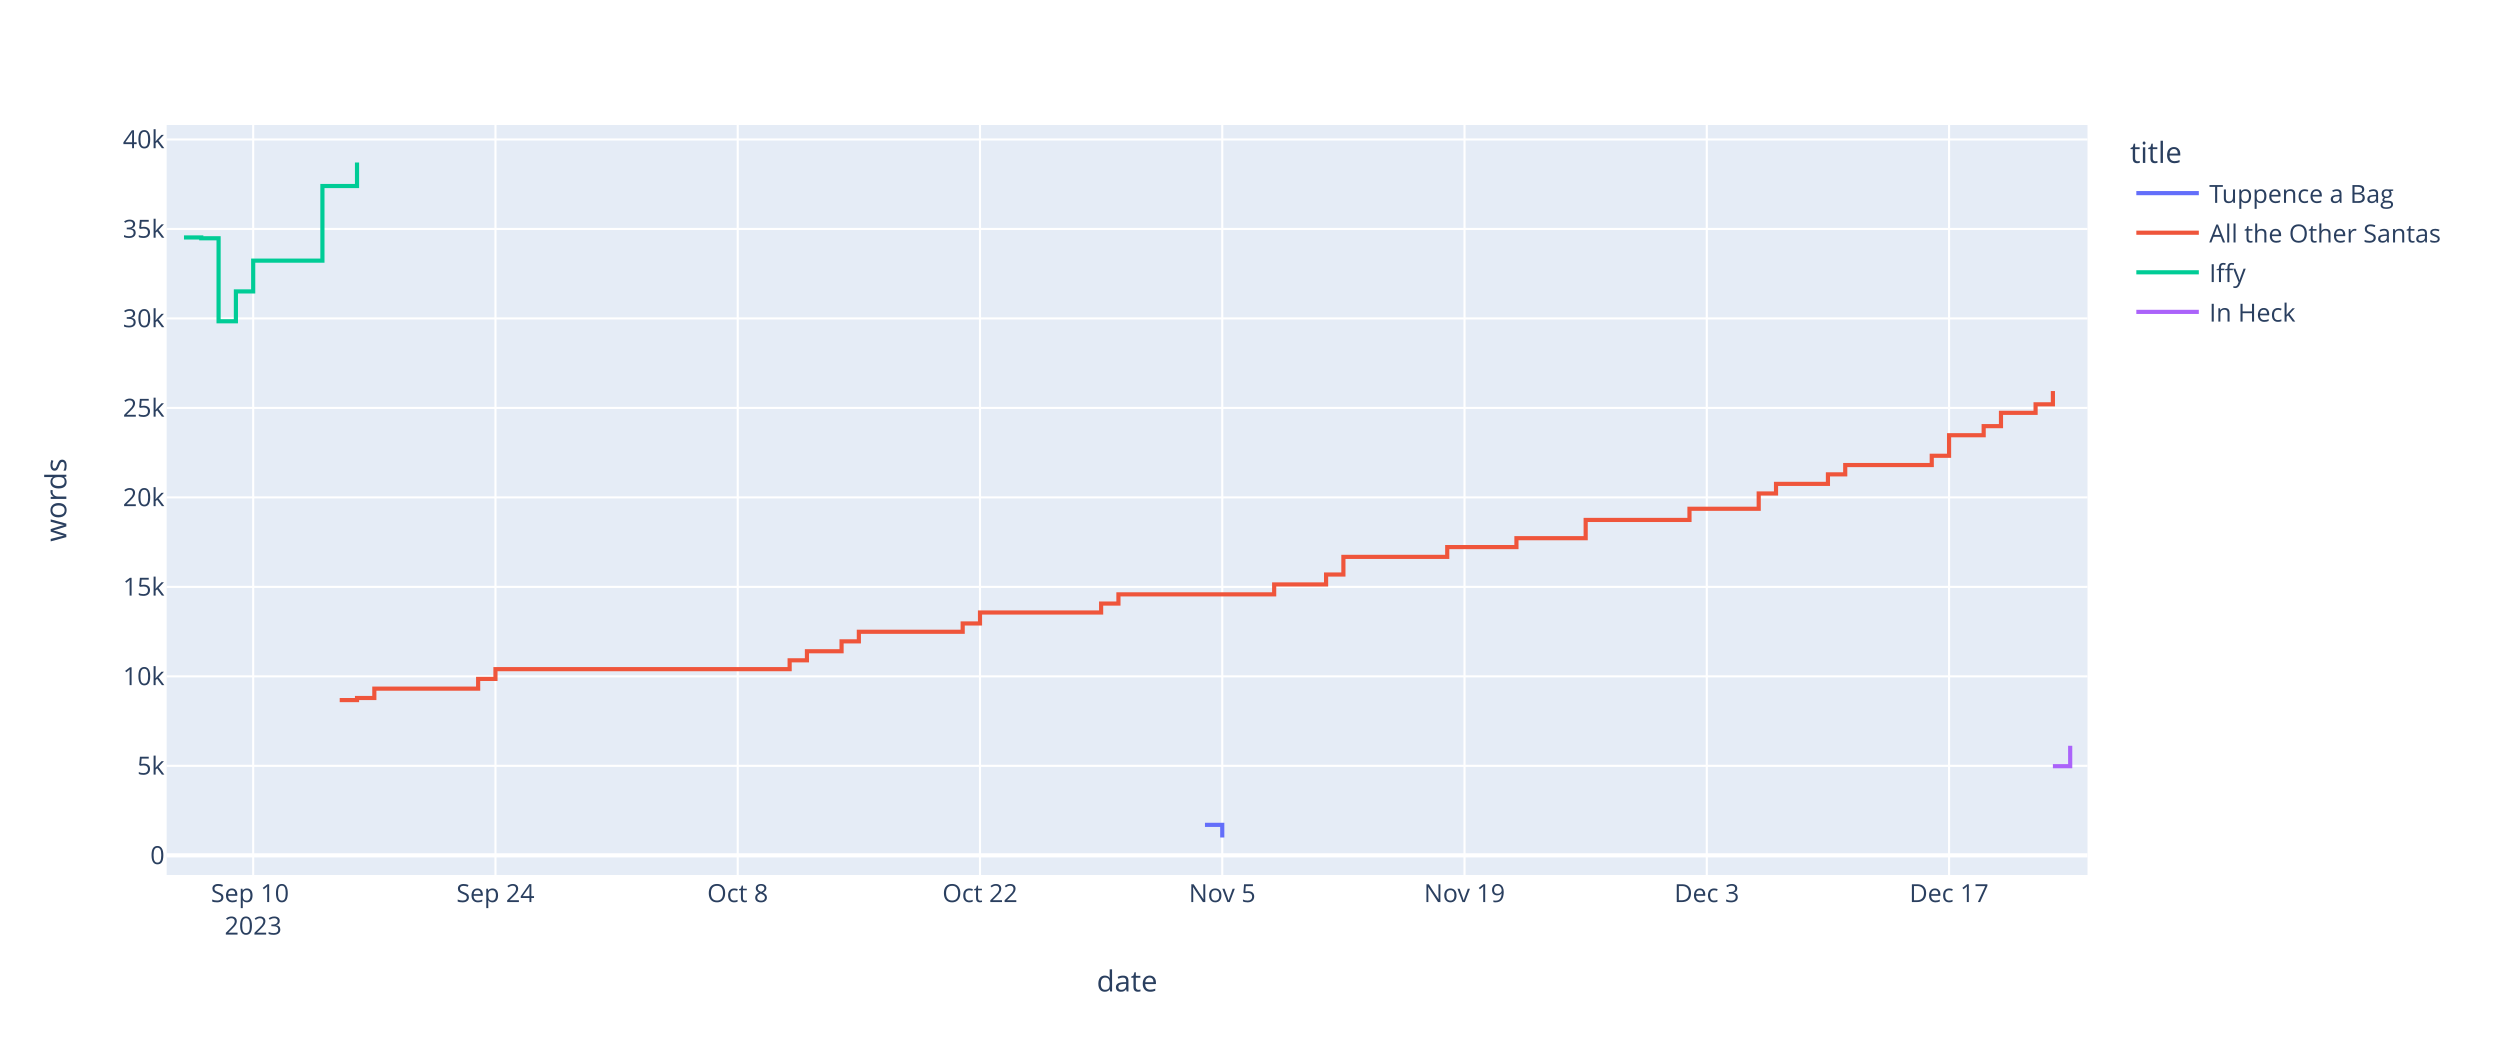
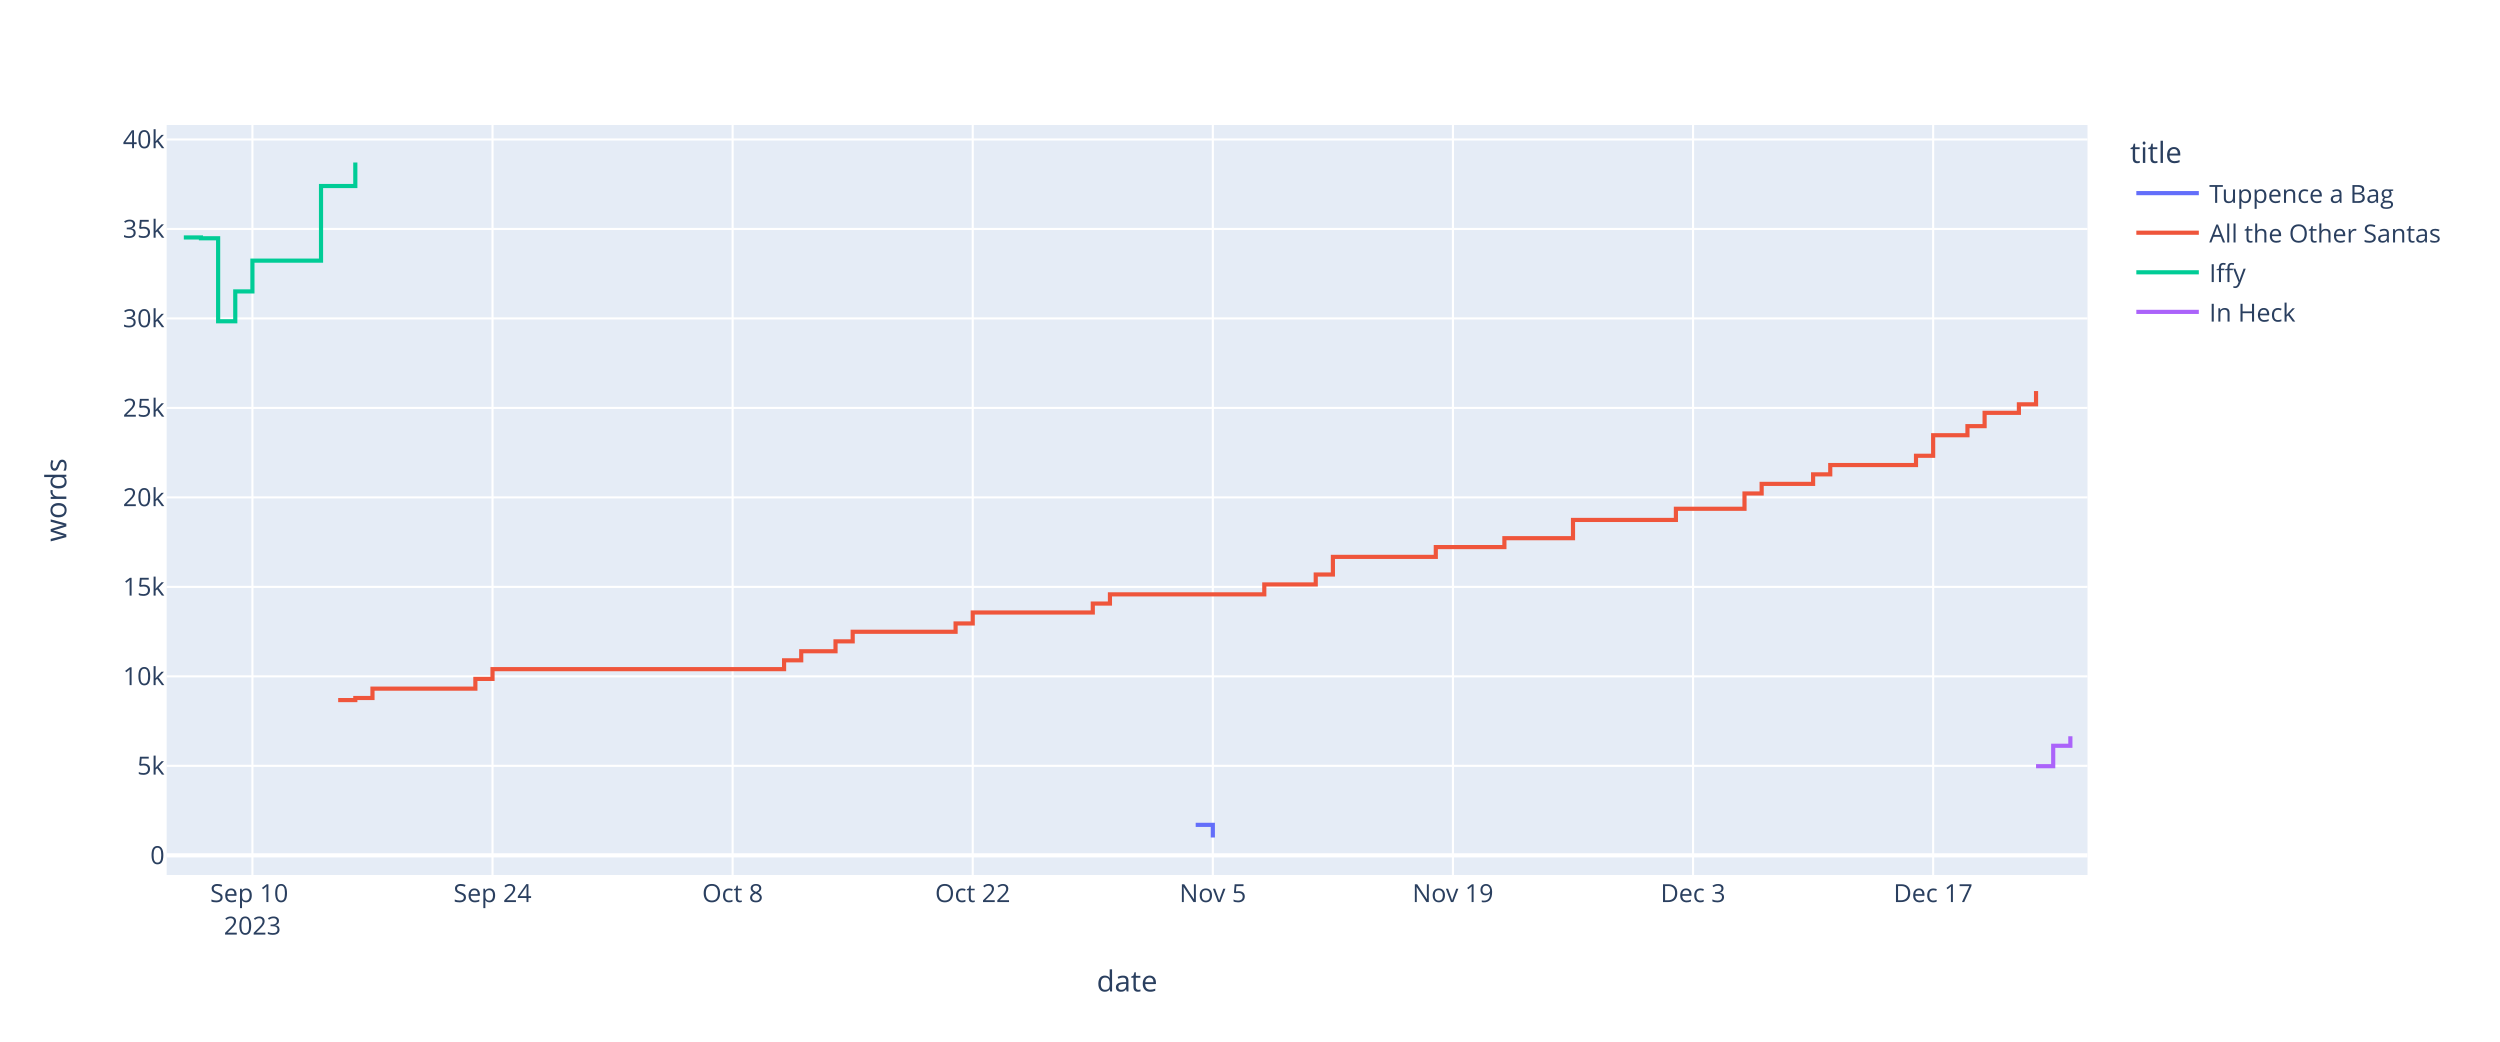
<svg xmlns="http://www.w3.org/2000/svg" class="main-svg" width="1200" height="500" style="" viewBox="0 0 1200 500">
  <rect x="0" y="0" width="1200" height="500" style="fill: rgb(255, 255, 255); fill-opacity: 1;" />
-   <defs id="defs-ee67ad">
+   <defs id="defs-24fe1c">
    <g class="clips">
-       <clipPath id="clipee67adxyplot" class="plotclip">
+       <clipPath id="clip24fe1cxyplot" class="plotclip">
        <rect width="922" height="360" />
      </clipPath>
-       <clipPath class="axesclip" id="clipee67adx">
+       <clipPath class="axesclip" id="clip24fe1cx">
        <rect x="80" y="0" width="922" height="500" />
      </clipPath>
-       <clipPath class="axesclip" id="clipee67ady">
+       <clipPath class="axesclip" id="clip24fe1cy">
        <rect x="0" y="60" width="1200" height="360" />
      </clipPath>
-       <clipPath class="axesclip" id="clipee67adxy">
+       <clipPath class="axesclip" id="clip24fe1cxy">
        <rect x="80" y="60" width="922" height="360" />
      </clipPath>
    </g>
    <g class="gradients" />
    <g class="patterns" />
  </defs>
  <g class="bglayer">
    <rect class="bg" x="80" y="60" width="922" height="360" style="fill: rgb(229, 236, 246); fill-opacity: 1; stroke-width: 0;" />
  </g>
  <g class="layer-below">
    <g class="imagelayer" />
    <g class="shapelayer" />
  </g>
  <g class="cartesianlayer">
    <g class="subplot xy">
      <g class="layer-subplot">
        <g class="shapelayer" />
        <g class="imagelayer" />
      </g>
      <g class="minor-gridlayer">
        <g class="x" />
        <g class="y" />
      </g>
      <g class="gridlayer">
        <g class="x">
-           <path class="xgrid crisp" transform="translate(121.53,0)" d="M0,60v360" style="stroke: rgb(255, 255, 255); stroke-opacity: 1; stroke-width: 1px;" />
-           <path class="xgrid crisp" transform="translate(237.82,0)" d="M0,60v360" style="stroke: rgb(255, 255, 255); stroke-opacity: 1; stroke-width: 1px;" />
-           <path class="xgrid crisp" transform="translate(354.11,0)" d="M0,60v360" style="stroke: rgb(255, 255, 255); stroke-opacity: 1; stroke-width: 1px;" />
-           <path class="xgrid crisp" transform="translate(470.4,0)" d="M0,60v360" style="stroke: rgb(255, 255, 255); stroke-opacity: 1; stroke-width: 1px;" />
-           <path class="xgrid crisp" transform="translate(586.68,0)" d="M0,60v360" style="stroke: rgb(255, 255, 255); stroke-opacity: 1; stroke-width: 1px;" />
-           <path class="xgrid crisp" transform="translate(702.97,0)" d="M0,60v360" style="stroke: rgb(255, 255, 255); stroke-opacity: 1; stroke-width: 1px;" />
-           <path class="xgrid crisp" transform="translate(819.26,0)" d="M0,60v360" style="stroke: rgb(255, 255, 255); stroke-opacity: 1; stroke-width: 1px;" />
-           <path class="xgrid crisp" transform="translate(935.55,0)" d="M0,60v360" style="stroke: rgb(255, 255, 255); stroke-opacity: 1; stroke-width: 1px;" />
+           <path class="xgrid crisp" transform="translate(121.16,0)" d="M0,60v360" style="stroke: rgb(255, 255, 255); stroke-opacity: 1; stroke-width: 1px;" />
+           <path class="xgrid crisp" transform="translate(236.41,0)" d="M0,60v360" style="stroke: rgb(255, 255, 255); stroke-opacity: 1; stroke-width: 1px;" />
+           <path class="xgrid crisp" transform="translate(351.66,0)" d="M0,60v360" style="stroke: rgb(255, 255, 255); stroke-opacity: 1; stroke-width: 1px;" />
+           <path class="xgrid crisp" transform="translate(466.91,0)" d="M0,60v360" style="stroke: rgb(255, 255, 255); stroke-opacity: 1; stroke-width: 1px;" />
+           <path class="xgrid crisp" transform="translate(582.16,0)" d="M0,60v360" style="stroke: rgb(255, 255, 255); stroke-opacity: 1; stroke-width: 1px;" />
+           <path class="xgrid crisp" transform="translate(697.41,0)" d="M0,60v360" style="stroke: rgb(255, 255, 255); stroke-opacity: 1; stroke-width: 1px;" />
+           <path class="xgrid crisp" transform="translate(812.66,0)" d="M0,60v360" style="stroke: rgb(255, 255, 255); stroke-opacity: 1; stroke-width: 1px;" />
+           <path class="xgrid crisp" transform="translate(927.91,0)" d="M0,60v360" style="stroke: rgb(255, 255, 255); stroke-opacity: 1; stroke-width: 1px;" />
        </g>
        <g class="y">
          <path class="ygrid crisp" transform="translate(0,367.6)" d="M80,0h922" style="stroke: rgb(255, 255, 255); stroke-opacity: 1; stroke-width: 1px;" />
          <path class="ygrid crisp" transform="translate(0,324.65)" d="M80,0h922" style="stroke: rgb(255, 255, 255); stroke-opacity: 1; stroke-width: 1px;" />
          <path class="ygrid crisp" transform="translate(0,281.7)" d="M80,0h922" style="stroke: rgb(255, 255, 255); stroke-opacity: 1; stroke-width: 1px;" />
          <path class="ygrid crisp" transform="translate(0,238.75)" d="M80,0h922" style="stroke: rgb(255, 255, 255); stroke-opacity: 1; stroke-width: 1px;" />
          <path class="ygrid crisp" transform="translate(0,195.8)" d="M80,0h922" style="stroke: rgb(255, 255, 255); stroke-opacity: 1; stroke-width: 1px;" />
          <path class="ygrid crisp" transform="translate(0,152.85)" d="M80,0h922" style="stroke: rgb(255, 255, 255); stroke-opacity: 1; stroke-width: 1px;" />
          <path class="ygrid crisp" transform="translate(0,109.9)" d="M80,0h922" style="stroke: rgb(255, 255, 255); stroke-opacity: 1; stroke-width: 1px;" />
          <path class="ygrid crisp" transform="translate(0,66.94)" d="M80,0h922" style="stroke: rgb(255, 255, 255); stroke-opacity: 1; stroke-width: 1px;" />
        </g>
      </g>
      <g class="zerolinelayer">
        <path class="yzl zl crisp" transform="translate(0,410.56)" d="M80,0h922" style="stroke: rgb(255, 255, 255); stroke-opacity: 1; stroke-width: 2px;" />
      </g>
      <path class="xlines-below" />
      <path class="ylines-below" />
      <g class="overlines-below" />
      <g class="xaxislayer-below" />
      <g class="yaxislayer-below" />
      <g class="overaxes-below" />
-       <g class="plot" transform="translate(80,60)" clip-path="url(#clipee67adxyplot)">
+       <g class="plot" transform="translate(80,60)" clip-path="url(#clip24fe1cxyplot)">
        <g class="scatterlayer mlayer">
-           <g class="trace scatter trace7e5cbb" style="stroke-miterlimit: 2; opacity: 1;">
-             <g class="fills" />
-             <g class="errorbars" />
-             <g class="lines">
-               <path class="js-line" d="M506.68,342V335.93H498.38" style="vector-effect: non-scaling-stroke; fill: none; stroke: rgb(99, 110, 250); stroke-opacity: 1; stroke-width: 2px; opacity: 1;" />
-             </g>
-             <g class="points" />
-             <g class="text" />
-           </g>
-           <g class="trace scatter trace590932" style="stroke-miterlimit: 2; opacity: 1;">
-             <g class="fills" />
-             <g class="errorbars" />
-             <g class="lines">
-               <path class="js-line" d="M905.39,127.7V134.07H897.08V138.16H880.47V144.55H872.16V148.91H855.55V158.77H847.24V163.22H805.71V167.69H797.41V172.26H772.49V176.87H764.18V184.21H730.95V189.57H681.12V198.33H647.89V202.6H614.67V207.3H564.83V215.77H556.52V220.53H531.6V225.29H456.85V229.71H448.54V234H390.4V239.26H382.09V243.25H332.25V247.85H323.95V252.6H307.33V256.95H299.03V261.19H157.82V265.88H149.51V270.55H99.68V275.04H91.37V276.04H83.06" style="vector-effect: non-scaling-stroke; fill: none; stroke: rgb(239, 85, 59); stroke-opacity: 1; stroke-width: 2px; opacity: 1;" />
-             </g>
-             <g class="points" />
-             <g class="text" />
-           </g>
-           <g class="trace scatter trace0e3bf7" style="stroke-miterlimit: 2; opacity: 1;">
-             <g class="fills" />
-             <g class="errorbars" />
-             <g class="lines">
-               <path class="js-line" d="M91.37,18V29.29H74.76V65.11H41.53V79.88H33.23V94.21H24.92V54.37H16.61V53.98H8.31" style="vector-effect: non-scaling-stroke; fill: none; stroke: rgb(0, 204, 150); stroke-opacity: 1; stroke-width: 2px; opacity: 1;" />
-             </g>
-             <g class="points" />
-             <g class="text" />
-           </g>
-           <g class="trace scatter trace5ee342" style="stroke-miterlimit: 2; opacity: 1;">
-             <g class="fills" />
-             <g class="errorbars" />
-             <g class="lines">
-               <path class="js-line" d="M913.69,297.97V307.77H905.39" style="vector-effect: non-scaling-stroke; fill: none; stroke: rgb(171, 99, 250); stroke-opacity: 1; stroke-width: 2px; opacity: 1;" />
+           <g class="trace scatter trace03e203" style="stroke-miterlimit: 2; opacity: 1;">
+             <g class="fills" />
+             <g class="errorbars" />
+             <g class="lines">
+               <path class="js-line" d="M502.16,342V335.93H493.93" style="vector-effect: non-scaling-stroke; fill: none; stroke: rgb(99, 110, 250); stroke-opacity: 1; stroke-width: 2px; opacity: 1;" />
+             </g>
+             <g class="points" />
+             <g class="text" />
+           </g>
+           <g class="trace scatter traceb4160e" style="stroke-miterlimit: 2; opacity: 1;">
+             <g class="fills" />
+             <g class="errorbars" />
+             <g class="lines">
+               <path class="js-line" d="M897.3,127.7V134.07H889.07V138.16H872.61V144.55H864.38V148.91H847.91V158.77H839.68V163.22H798.52V167.69H790.29V172.26H765.59V176.87H757.36V184.21H724.43V189.57H675.04V198.33H642.11V202.6H609.18V207.3H559.79V215.77H551.55V220.53H526.86V225.29H452.77V229.71H444.54V234H386.91V239.26H378.68V243.25H329.29V247.85H321.05V252.6H304.59V256.95H296.36V261.19H156.41V265.88H148.18V270.55H98.79V275.04H90.55V276.04H82.32" style="vector-effect: non-scaling-stroke; fill: none; stroke: rgb(239, 85, 59); stroke-opacity: 1; stroke-width: 2px; opacity: 1;" />
+             </g>
+             <g class="points" />
+             <g class="text" />
+           </g>
+           <g class="trace scatter traceb6c855" style="stroke-miterlimit: 2; opacity: 1;">
+             <g class="fills" />
+             <g class="errorbars" />
+             <g class="lines">
+               <path class="js-line" d="M90.55,18V29.29H74.09V65.11H41.16V79.88H32.93V94.21H24.7V54.37H16.46V53.98H8.23" style="vector-effect: non-scaling-stroke; fill: none; stroke: rgb(0, 204, 150); stroke-opacity: 1; stroke-width: 2px; opacity: 1;" />
+             </g>
+             <g class="points" />
+             <g class="text" />
+           </g>
+           <g class="trace scatter trace86e91e" style="stroke-miterlimit: 2; opacity: 1;">
+             <g class="fills" />
+             <g class="errorbars" />
+             <g class="lines">
+               <path class="js-line" d="M913.77,293.4V297.97H905.54V307.77H897.3" style="vector-effect: non-scaling-stroke; fill: none; stroke: rgb(171, 99, 250); stroke-opacity: 1; stroke-width: 2px; opacity: 1;" />
            </g>
            <g class="points" />
            <g class="text" />
          </g>
        </g>
      </g>
      <g class="overplot" />
      <path class="xlines-above crisp" d="M0,0" style="fill: none;" />
      <path class="ylines-above crisp" d="M0,0" style="fill: none;" />
      <g class="overlines-above" />
      <g class="xaxislayer-above">
        <g class="xtick">
-           <text text-anchor="middle" x="0" y="433" transform="translate(121.53,0)" style="font-family: 'Open Sans', verdana, arial, sans-serif; font-size: 12px; fill: rgb(42, 63, 95); fill-opacity: 1; white-space: pre; opacity: 1;">
+           <text text-anchor="middle" x="0" y="433" transform="translate(121.16,0)" style="font-family: 'Open Sans', verdana, arial, sans-serif; font-size: 12px; fill: rgb(42, 63, 95); fill-opacity: 1; white-space: pre; opacity: 1;">
            <tspan class="line" dy="0em" x="0" y="433">Sep 10</tspan>
            <tspan class="line" dy="1.3em" x="0" y="433">2023</tspan>
          </text>
        </g>
        <g class="xtick">
-           <text text-anchor="middle" x="0" y="433" style="font-family: 'Open Sans', verdana, arial, sans-serif; font-size: 12px; fill: rgb(42, 63, 95); fill-opacity: 1; white-space: pre; opacity: 1;" transform="translate(237.82,0)">Sep 24</text>
-         </g>
-         <g class="xtick">
-           <text text-anchor="middle" x="0" y="433" style="font-family: 'Open Sans', verdana, arial, sans-serif; font-size: 12px; fill: rgb(42, 63, 95); fill-opacity: 1; white-space: pre; opacity: 1;" transform="translate(354.11,0)">Oct 8</text>
-         </g>
-         <g class="xtick">
-           <text text-anchor="middle" x="0" y="433" style="font-family: 'Open Sans', verdana, arial, sans-serif; font-size: 12px; fill: rgb(42, 63, 95); fill-opacity: 1; white-space: pre; opacity: 1;" transform="translate(470.4,0)">Oct 22</text>
-         </g>
-         <g class="xtick">
-           <text text-anchor="middle" x="0" y="433" style="font-family: 'Open Sans', verdana, arial, sans-serif; font-size: 12px; fill: rgb(42, 63, 95); fill-opacity: 1; white-space: pre; opacity: 1;" transform="translate(586.68,0)">Nov 5</text>
-         </g>
-         <g class="xtick">
-           <text text-anchor="middle" x="0" y="433" style="font-family: 'Open Sans', verdana, arial, sans-serif; font-size: 12px; fill: rgb(42, 63, 95); fill-opacity: 1; white-space: pre; opacity: 1;" transform="translate(702.97,0)">Nov 19</text>
-         </g>
-         <g class="xtick">
-           <text text-anchor="middle" x="0" y="433" style="font-family: 'Open Sans', verdana, arial, sans-serif; font-size: 12px; fill: rgb(42, 63, 95); fill-opacity: 1; white-space: pre; opacity: 1;" transform="translate(819.26,0)">Dec 3</text>
-         </g>
-         <g class="xtick">
-           <text text-anchor="middle" x="0" y="433" style="font-family: 'Open Sans', verdana, arial, sans-serif; font-size: 12px; fill: rgb(42, 63, 95); fill-opacity: 1; white-space: pre; opacity: 1;" transform="translate(935.55,0)">Dec 17</text>
+           <text text-anchor="middle" x="0" y="433" style="font-family: 'Open Sans', verdana, arial, sans-serif; font-size: 12px; fill: rgb(42, 63, 95); fill-opacity: 1; white-space: pre; opacity: 1;" transform="translate(236.41,0)">Sep 24</text>
+         </g>
+         <g class="xtick">
+           <text text-anchor="middle" x="0" y="433" style="font-family: 'Open Sans', verdana, arial, sans-serif; font-size: 12px; fill: rgb(42, 63, 95); fill-opacity: 1; white-space: pre; opacity: 1;" transform="translate(351.66,0)">Oct 8</text>
+         </g>
+         <g class="xtick">
+           <text text-anchor="middle" x="0" y="433" style="font-family: 'Open Sans', verdana, arial, sans-serif; font-size: 12px; fill: rgb(42, 63, 95); fill-opacity: 1; white-space: pre; opacity: 1;" transform="translate(466.91,0)">Oct 22</text>
+         </g>
+         <g class="xtick">
+           <text text-anchor="middle" x="0" y="433" style="font-family: 'Open Sans', verdana, arial, sans-serif; font-size: 12px; fill: rgb(42, 63, 95); fill-opacity: 1; white-space: pre; opacity: 1;" transform="translate(582.16,0)">Nov 5</text>
+         </g>
+         <g class="xtick">
+           <text text-anchor="middle" x="0" y="433" style="font-family: 'Open Sans', verdana, arial, sans-serif; font-size: 12px; fill: rgb(42, 63, 95); fill-opacity: 1; white-space: pre; opacity: 1;" transform="translate(697.41,0)">Nov 19</text>
+         </g>
+         <g class="xtick">
+           <text text-anchor="middle" x="0" y="433" style="font-family: 'Open Sans', verdana, arial, sans-serif; font-size: 12px; fill: rgb(42, 63, 95); fill-opacity: 1; white-space: pre; opacity: 1;" transform="translate(812.66,0)">Dec 3</text>
+         </g>
+         <g class="xtick">
+           <text text-anchor="middle" x="0" y="433" style="font-family: 'Open Sans', verdana, arial, sans-serif; font-size: 12px; fill: rgb(42, 63, 95); fill-opacity: 1; white-space: pre; opacity: 1;" transform="translate(927.91,0)">Dec 17</text>
        </g>
      </g>
      <g class="yaxislayer-above">
        <g class="ytick">
          <text text-anchor="end" x="79" y="4.2" transform="translate(0,410.56)" style="font-family: 'Open Sans', verdana, arial, sans-serif; font-size: 12px; fill: rgb(42, 63, 95); fill-opacity: 1; white-space: pre; opacity: 1;">0</text>
        </g>
        <g class="ytick">
          <text text-anchor="end" x="79" y="4.2" style="font-family: 'Open Sans', verdana, arial, sans-serif; font-size: 12px; fill: rgb(42, 63, 95); fill-opacity: 1; white-space: pre; opacity: 1;" transform="translate(0,367.6)">5k</text>
        </g>
        <g class="ytick">
          <text text-anchor="end" x="79" y="4.2" style="font-family: 'Open Sans', verdana, arial, sans-serif; font-size: 12px; fill: rgb(42, 63, 95); fill-opacity: 1; white-space: pre; opacity: 1;" transform="translate(0,324.65)">10k</text>
        </g>
        <g class="ytick">
          <text text-anchor="end" x="79" y="4.2" style="font-family: 'Open Sans', verdana, arial, sans-serif; font-size: 12px; fill: rgb(42, 63, 95); fill-opacity: 1; white-space: pre; opacity: 1;" transform="translate(0,281.7)">15k</text>
        </g>
        <g class="ytick">
          <text text-anchor="end" x="79" y="4.2" style="font-family: 'Open Sans', verdana, arial, sans-serif; font-size: 12px; fill: rgb(42, 63, 95); fill-opacity: 1; white-space: pre; opacity: 1;" transform="translate(0,238.75)">20k</text>
        </g>
        <g class="ytick">
          <text text-anchor="end" x="79" y="4.2" style="font-family: 'Open Sans', verdana, arial, sans-serif; font-size: 12px; fill: rgb(42, 63, 95); fill-opacity: 1; white-space: pre; opacity: 1;" transform="translate(0,195.8)">25k</text>
        </g>
        <g class="ytick">
          <text text-anchor="end" x="79" y="4.2" style="font-family: 'Open Sans', verdana, arial, sans-serif; font-size: 12px; fill: rgb(42, 63, 95); fill-opacity: 1; white-space: pre; opacity: 1;" transform="translate(0,152.85)">30k</text>
        </g>
        <g class="ytick">
          <text text-anchor="end" x="79" y="4.2" style="font-family: 'Open Sans', verdana, arial, sans-serif; font-size: 12px; fill: rgb(42, 63, 95); fill-opacity: 1; white-space: pre; opacity: 1;" transform="translate(0,109.9)">35k</text>
        </g>
        <g class="ytick">
          <text text-anchor="end" x="79" y="4.2" style="font-family: 'Open Sans', verdana, arial, sans-serif; font-size: 12px; fill: rgb(42, 63, 95); fill-opacity: 1; white-space: pre; opacity: 1;" transform="translate(0,66.94)">40k</text>
        </g>
      </g>
      <g class="overaxes-above" />
    </g>
  </g>
  <g class="polarlayer" />
  <g class="smithlayer" />
  <g class="ternarylayer" />
  <g class="geolayer" />
  <g class="funnelarealayer" />
  <g class="pielayer" />
  <g class="iciclelayer" />
  <g class="treemaplayer" />
  <g class="sunburstlayer" />
  <g class="glimages" />
-   <defs id="topdefs-ee67ad">
+   <defs id="topdefs-24fe1c">
    <g class="clips" />
-     <clipPath id="legendee67ad">
+     <clipPath id="legend24fe1c">
      <rect width="168" height="105" x="0" y="0" />
    </clipPath>
  </defs>
  <g class="layer-above">
    <g class="imagelayer" />
    <g class="shapelayer" />
  </g>
  <g class="infolayer">
    <g class="legend" pointer-events="all" transform="translate(1020.44,60)">
      <rect class="bg" shape-rendering="crispEdges" style="stroke: rgb(68, 68, 68); stroke-opacity: 1; fill: rgb(255, 255, 255); fill-opacity: 1; stroke-width: 0px;" width="168" height="105" x="0" y="0" />
-       <g class="scrollbox" transform="" clip-path="url(#legendee67ad)">
+       <g class="scrollbox" transform="" clip-path="url(#legend24fe1c)">
        <text class="legendtitletext" text-anchor="start" x="2" y="18.2" style="font-family: 'Open Sans', verdana, arial, sans-serif; font-size: 14px; fill: rgb(42, 63, 95); fill-opacity: 1; white-space: pre;">title</text>
        <g class="groups" transform="">
          <g class="traces" transform="translate(0,32.7)" style="opacity: 1;">
            <text class="legendtext" text-anchor="start" x="40" y="4.68" style="font-family: 'Open Sans', verdana, arial, sans-serif; font-size: 12px; fill: rgb(42, 63, 95); fill-opacity: 1; white-space: pre;">Tuppence a Bag</text>
            <g class="layers" style="opacity: 1;">
              <g class="legendfill" />
              <g class="legendlines">
                <path class="js-line" d="M5,0h30" style="fill: none; stroke: rgb(99, 110, 250); stroke-opacity: 1; stroke-width: 2px;" />
              </g>
              <g class="legendsymbols">
                <g class="legendpoints" />
              </g>
            </g>
            <rect class="legendtoggle" x="0" y="-9.5" width="162.156" height="19" style="fill: rgb(0, 0, 0); fill-opacity: 0;" />
          </g>
        </g>
        <g class="groups" transform="">
          <g class="traces" transform="translate(0,51.7)" style="opacity: 1;">
            <text class="legendtext" text-anchor="start" x="40" y="4.68" style="font-family: 'Open Sans', verdana, arial, sans-serif; font-size: 12px; fill: rgb(42, 63, 95); fill-opacity: 1; white-space: pre;">All the Other Santas</text>
            <g class="layers" style="opacity: 1;">
              <g class="legendfill" />
              <g class="legendlines">
                <path class="js-line" d="M5,0h30" style="fill: none; stroke: rgb(239, 85, 59); stroke-opacity: 1; stroke-width: 2px;" />
              </g>
              <g class="legendsymbols">
                <g class="legendpoints" />
              </g>
            </g>
            <rect class="legendtoggle" x="0" y="-9.5" width="162.156" height="19" style="fill: rgb(0, 0, 0); fill-opacity: 0;" />
          </g>
        </g>
        <g class="groups" transform="">
          <g class="traces" transform="translate(0,70.7)" style="opacity: 1;">
            <text class="legendtext" text-anchor="start" x="40" y="4.68" style="font-family: 'Open Sans', verdana, arial, sans-serif; font-size: 12px; fill: rgb(42, 63, 95); fill-opacity: 1; white-space: pre;">Iffy</text>
            <g class="layers" style="opacity: 1;">
              <g class="legendfill" />
              <g class="legendlines">
                <path class="js-line" d="M5,0h30" style="fill: none; stroke: rgb(0, 204, 150); stroke-opacity: 1; stroke-width: 2px;" />
              </g>
              <g class="legendsymbols">
                <g class="legendpoints" />
              </g>
            </g>
            <rect class="legendtoggle" x="0" y="-9.5" width="162.156" height="19" style="fill: rgb(0, 0, 0); fill-opacity: 0;" />
          </g>
        </g>
        <g class="groups" transform="">
          <g class="traces" transform="translate(0,89.7)" style="opacity: 1;">
            <text class="legendtext" text-anchor="start" x="40" y="4.68" style="font-family: 'Open Sans', verdana, arial, sans-serif; font-size: 12px; fill: rgb(42, 63, 95); fill-opacity: 1; white-space: pre;">In Heck</text>
            <g class="layers" style="opacity: 1;">
              <g class="legendfill" />
              <g class="legendlines">
                <path class="js-line" d="M5,0h30" style="fill: none; stroke: rgb(171, 99, 250); stroke-opacity: 1; stroke-width: 2px;" />
              </g>
              <g class="legendsymbols">
                <g class="legendpoints" />
              </g>
            </g>
            <rect class="legendtoggle" x="0" y="-9.5" width="162.156" height="19" style="fill: rgb(0, 0, 0); fill-opacity: 0;" />
          </g>
        </g>
      </g>
      <rect class="scrollbar" rx="20" ry="3" width="0" height="0" style="fill: rgb(128, 139, 164); fill-opacity: 1;" x="0" y="0" />
    </g>
    <g class="g-gtitle" />
    <g class="g-xtitle">
      <text class="xtitle" x="541" y="475.909" text-anchor="middle" style="font-family: 'Open Sans', verdana, arial, sans-serif; font-size: 14px; fill: rgb(42, 63, 95); opacity: 1; font-weight: normal; white-space: pre;">date</text>
    </g>
    <g class="g-ytitle">
      <text class="ytitle" transform="rotate(-90,31.84063,240)" x="31.841" y="240" text-anchor="middle" style="font-family: 'Open Sans', verdana, arial, sans-serif; font-size: 14px; fill: rgb(42, 63, 95); opacity: 1; font-weight: normal; white-space: pre;">words</text>
    </g>
  </g>
</svg>
